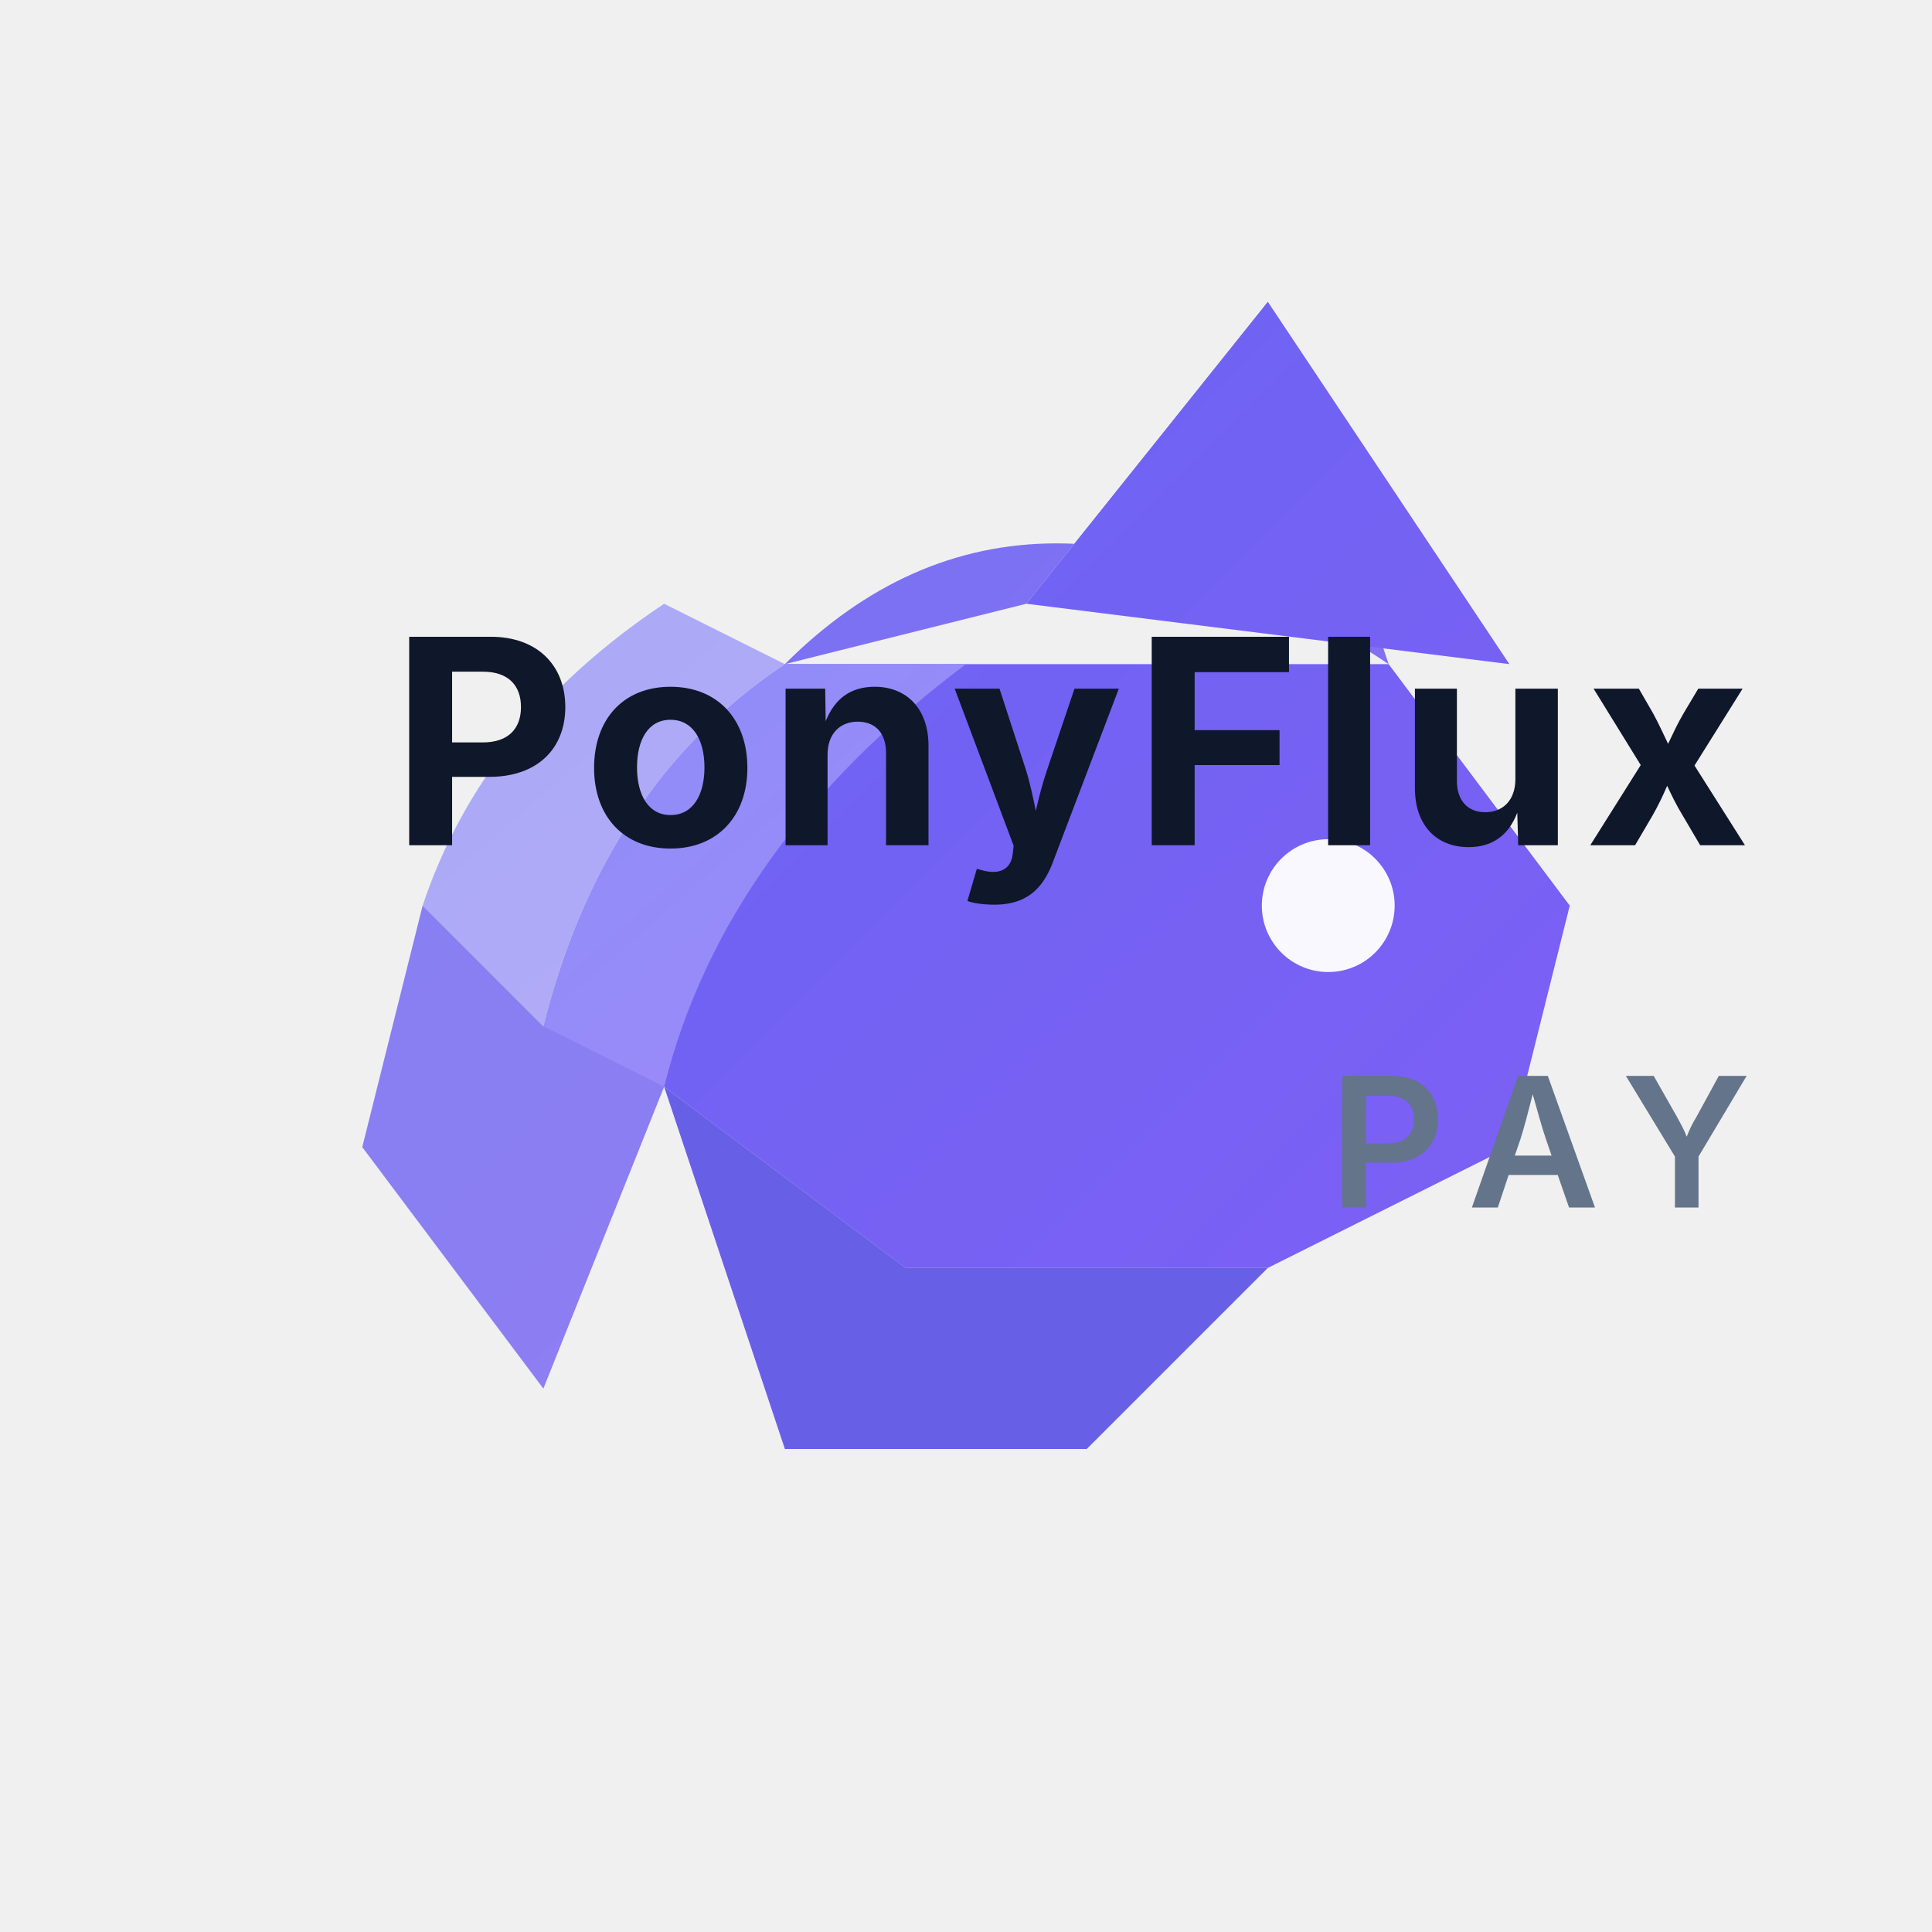
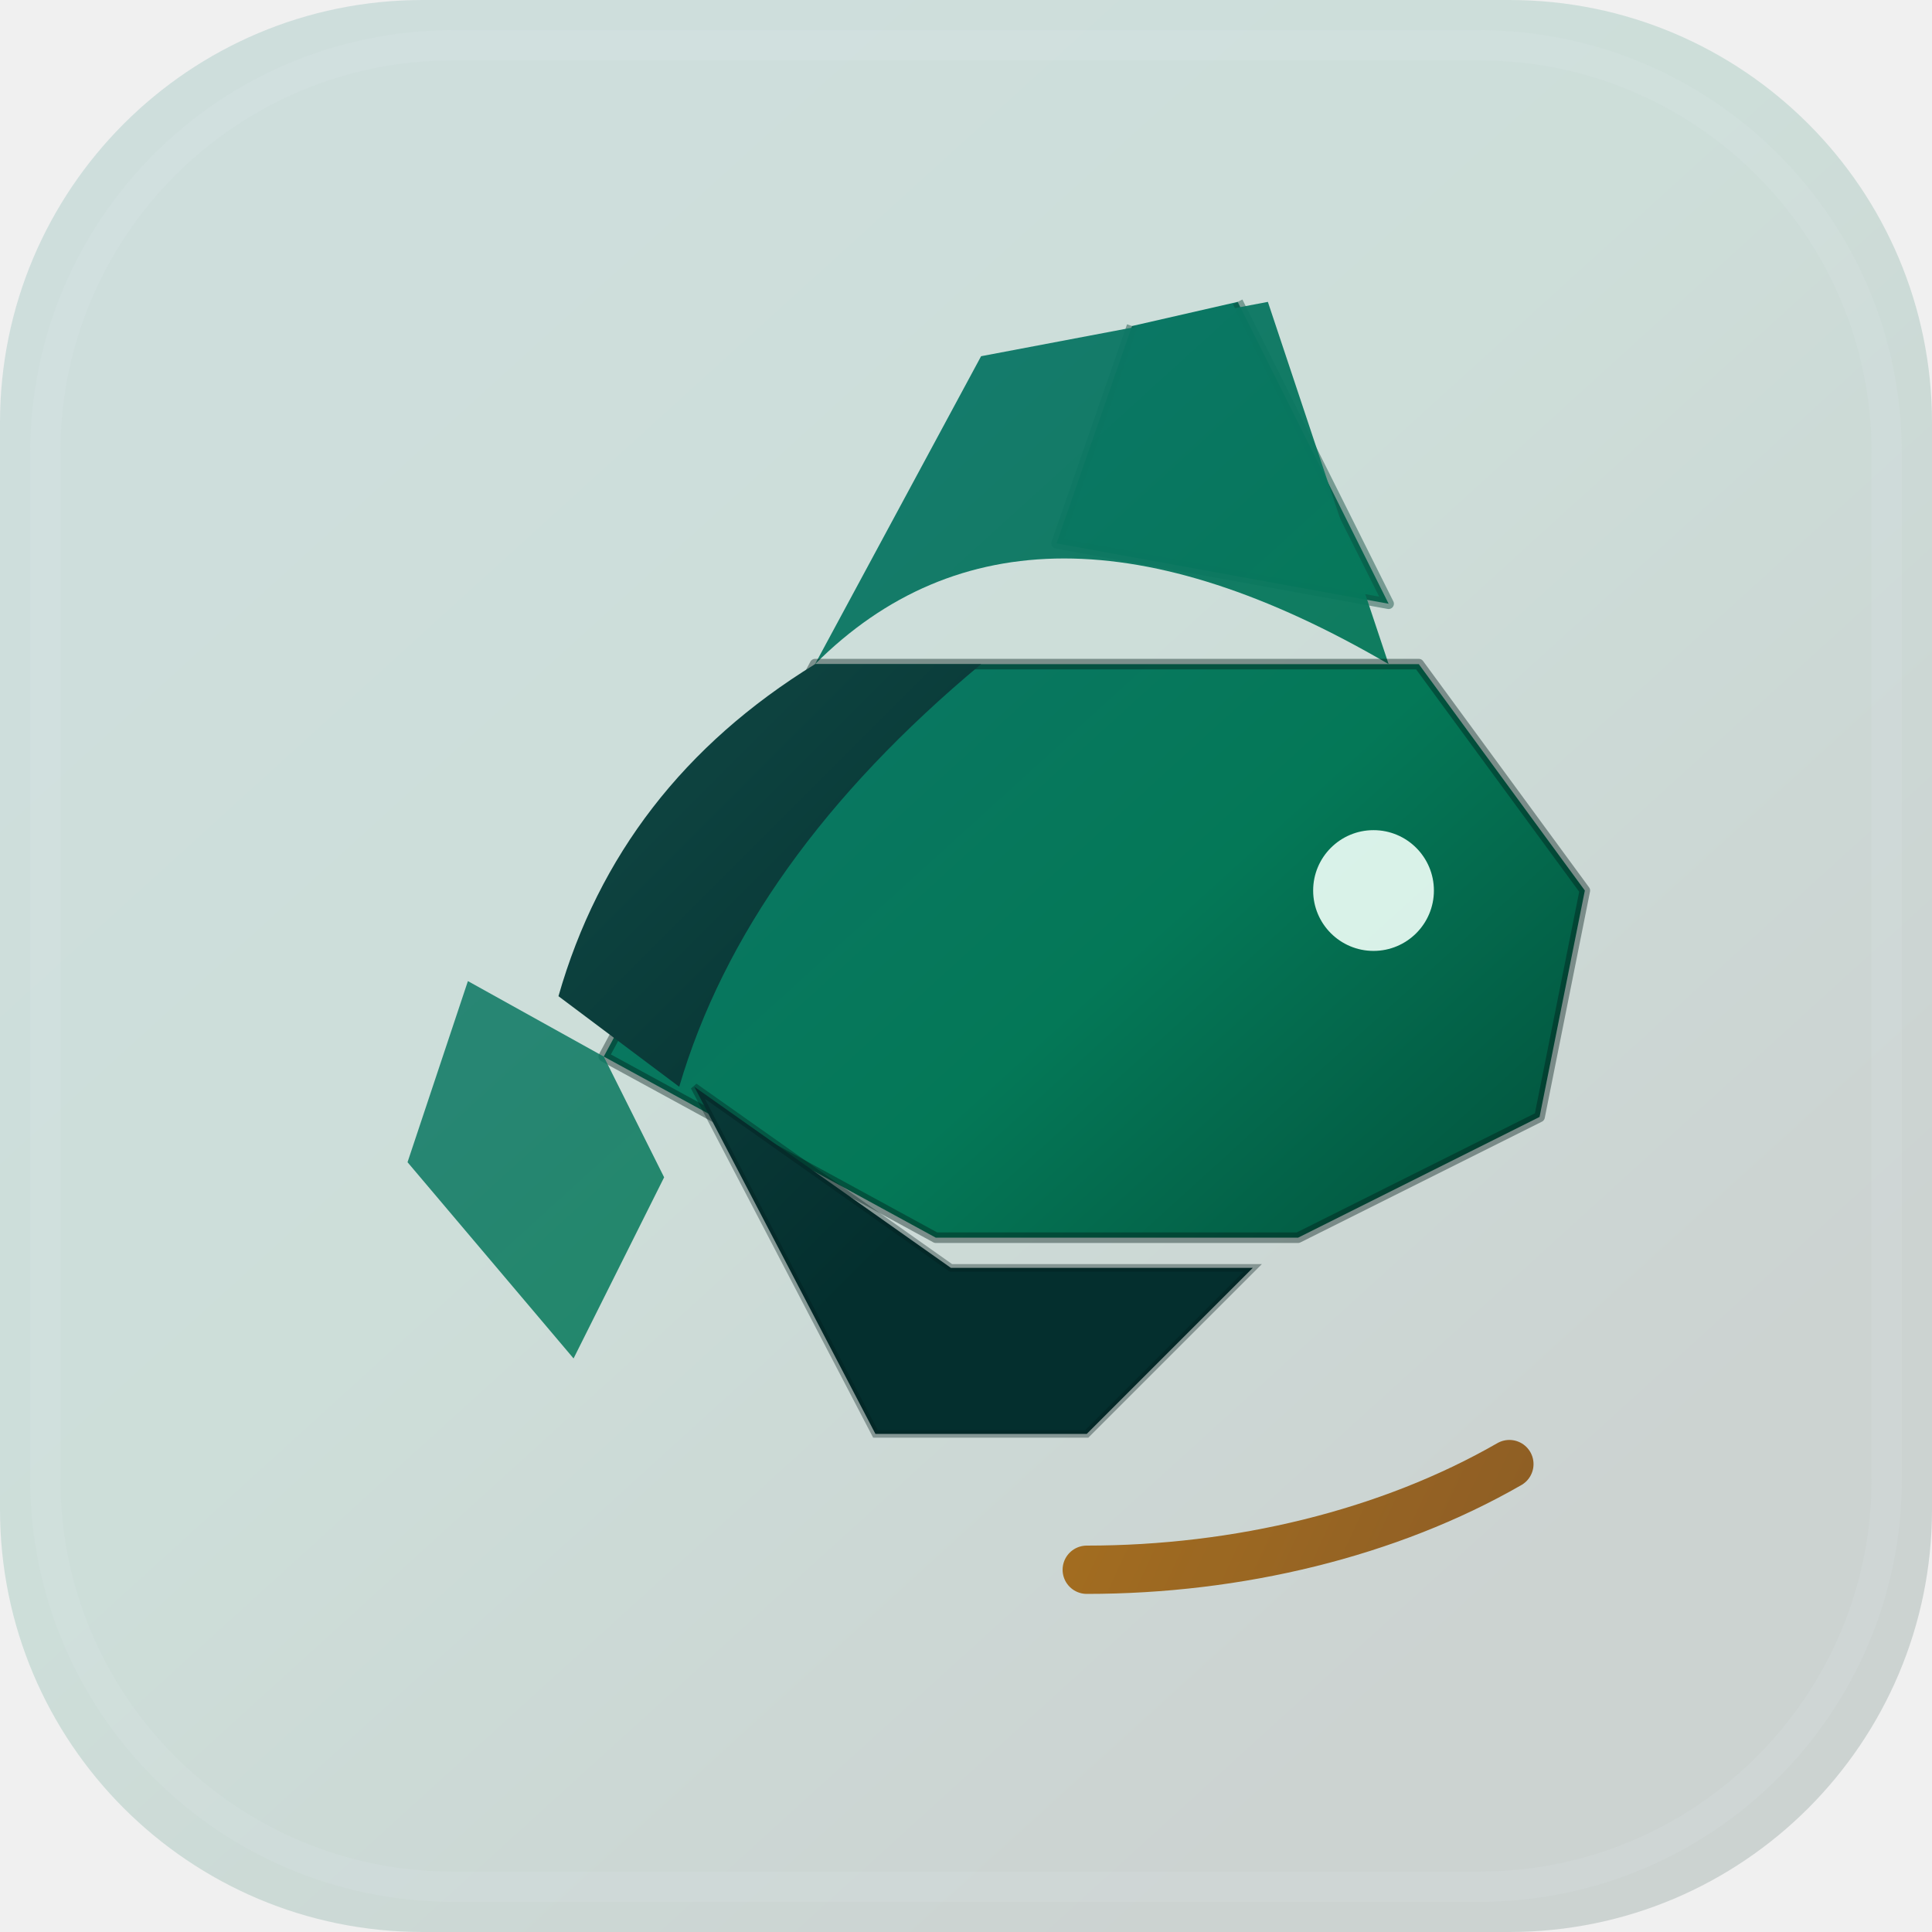
- <svg xmlns="http://www.w3.org/2000/svg" viewBox="0 0 64 64" role="img" aria-label="PonyFlux Pay">
+ <svg xmlns="http://www.w3.org/2000/svg" viewBox="0 0 64 64" fill="none" role="img" aria-label="小马支付">
  <defs>
-     <linearGradient id="pg" x1="0" y1="0" x2="64" y2="64" gradientUnits="userSpaceOnUse">
-       <stop offset="0%" stop-color="#6366F1" />
-       <stop offset="100%" stop-color="#8B5CF6" />
+     <linearGradient id="pf-body" x1="12" y1="8" x2="52" y2="52" gradientUnits="userSpaceOnUse">
+       <stop stop-color="#0f766e" />
+       <stop offset="0.45" stop-color="#047857" />
+       <stop offset="1" stop-color="#022c22" />
    </linearGradient>
-     <linearGradient id="pg-m" x1="8" y1="4" x2="36" y2="36" gradientUnits="userSpaceOnUse">
-       <stop offset="0%" stop-color="#818CF8" />
-       <stop offset="100%" stop-color="#A78BFA" />
+     <linearGradient id="pf-mane" x1="10" y1="14" x2="28" y2="32" gradientUnits="userSpaceOnUse">
+       <stop stop-color="#134e4a" />
+       <stop offset="1" stop-color="#042f2e" />
+     </linearGradient>
+     <linearGradient id="pf-accent" x1="28" y1="44" x2="54" y2="56" gradientUnits="userSpaceOnUse">
+       <stop stop-color="#a16207" />
+       <stop offset="1" stop-color="#713f12" />
    </linearGradient>
  </defs>
-   <g transform="translate(4, 6)">
-     <path d="M38 4 L46 16 L30 14 Z" fill="url(#pg)" />
-     <path d="M22 16 Q30 8 42 16 L38 4 L30 14 Z" fill="url(#pg)" opacity="0.9" />
-     <path d="M14 28 L22 16 L42 16 L48 24 L46 32 L38 36 L26 36 L18 30 Z" fill="url(#pg)" />
-     <path d="M18 30 L26 36 L38 36 L32 42 L22 42 Z" fill="#4F46E5" opacity="0.85" />
-     <circle cx="40" cy="24" r="2.2" fill="white" opacity="0.95" />
-     <path d="M22 16 Q16 20 14 28 L18 30 Q20 22 28 16 Z" fill="url(#pg-m)" />
-     <path d="M18 14 Q12 18 10 24 L14 28 Q16 20 22 16 Z" fill="url(#pg-m)" opacity="0.7" />
-     <path d="M14 28 L10 24 L8 32 L14 40 L18 30 Z" fill="url(#pg)" opacity="0.8" />
+   <rect width="64" height="64" rx="14" fill="url(#pf-body)" opacity="0.15" />
+   <rect x="1.5" y="1.5" width="61" height="61" rx="13.5" stroke="rgba(226,232,240,0.14)" stroke-width="1" />
+   <g transform="translate(5,6)">
+     <path d="M36 4l5 10-11-2 2.5-7.2" fill="url(#pf-body)" stroke="rgba(12,74,60,0.45)" stroke-width="0.35" stroke-linejoin="round" />
+     <path d="M22 16q7-7 19 0l-4-12-9.5 1.8z" fill="url(#pf-body)" opacity="0.95" />
+     <path d="M15 29l7-13 20 0 5.5 7.5-1.5 7.5-8 4H26z" fill="url(#pf-body)" stroke="rgba(2,26,24,0.4)" stroke-width="0.35" stroke-linejoin="round" />
+     <path d="M18 30l8.5 6h10l-5.5 5.5H24z" fill="url(#pf-mane)" stroke="rgba(1,28,26,0.35)" stroke-width="0.25" />
+     <circle cx="40.5" cy="23.5" r="2" fill="#ecfdf5" opacity="0.92" />
+     <path d="M22 16q-6.5 4-8.5 11l4 3q2.2-7.5 10-14z" fill="url(#pf-mane)" />
+     <path d="M15 29l-4.5-2.5-2 6 5.5 6.5 3-6z" fill="url(#pf-body)" opacity="0.85" />
+     <path d="M31 46c5 0 10-1.2 14-3.5" stroke="url(#pf-accent)" stroke-width="1.6" stroke-linecap="round" opacity="0.88" />
  </g>
-   <text x="58" y="28" font-family="'Inter','DM Sans','Segoe UI',system-ui,sans-serif" font-weight="700" font-size="9.5" fill="#0F172A" text-anchor="end" letter-spacing="0.3">PonyFlux</text>
-   <text x="58" y="40" font-family="'Inter','DM Sans','Segoe UI',system-ui,sans-serif" font-weight="600" font-size="6" fill="#64748B" text-anchor="end" letter-spacing="1.2">PAY</text>
</svg>
